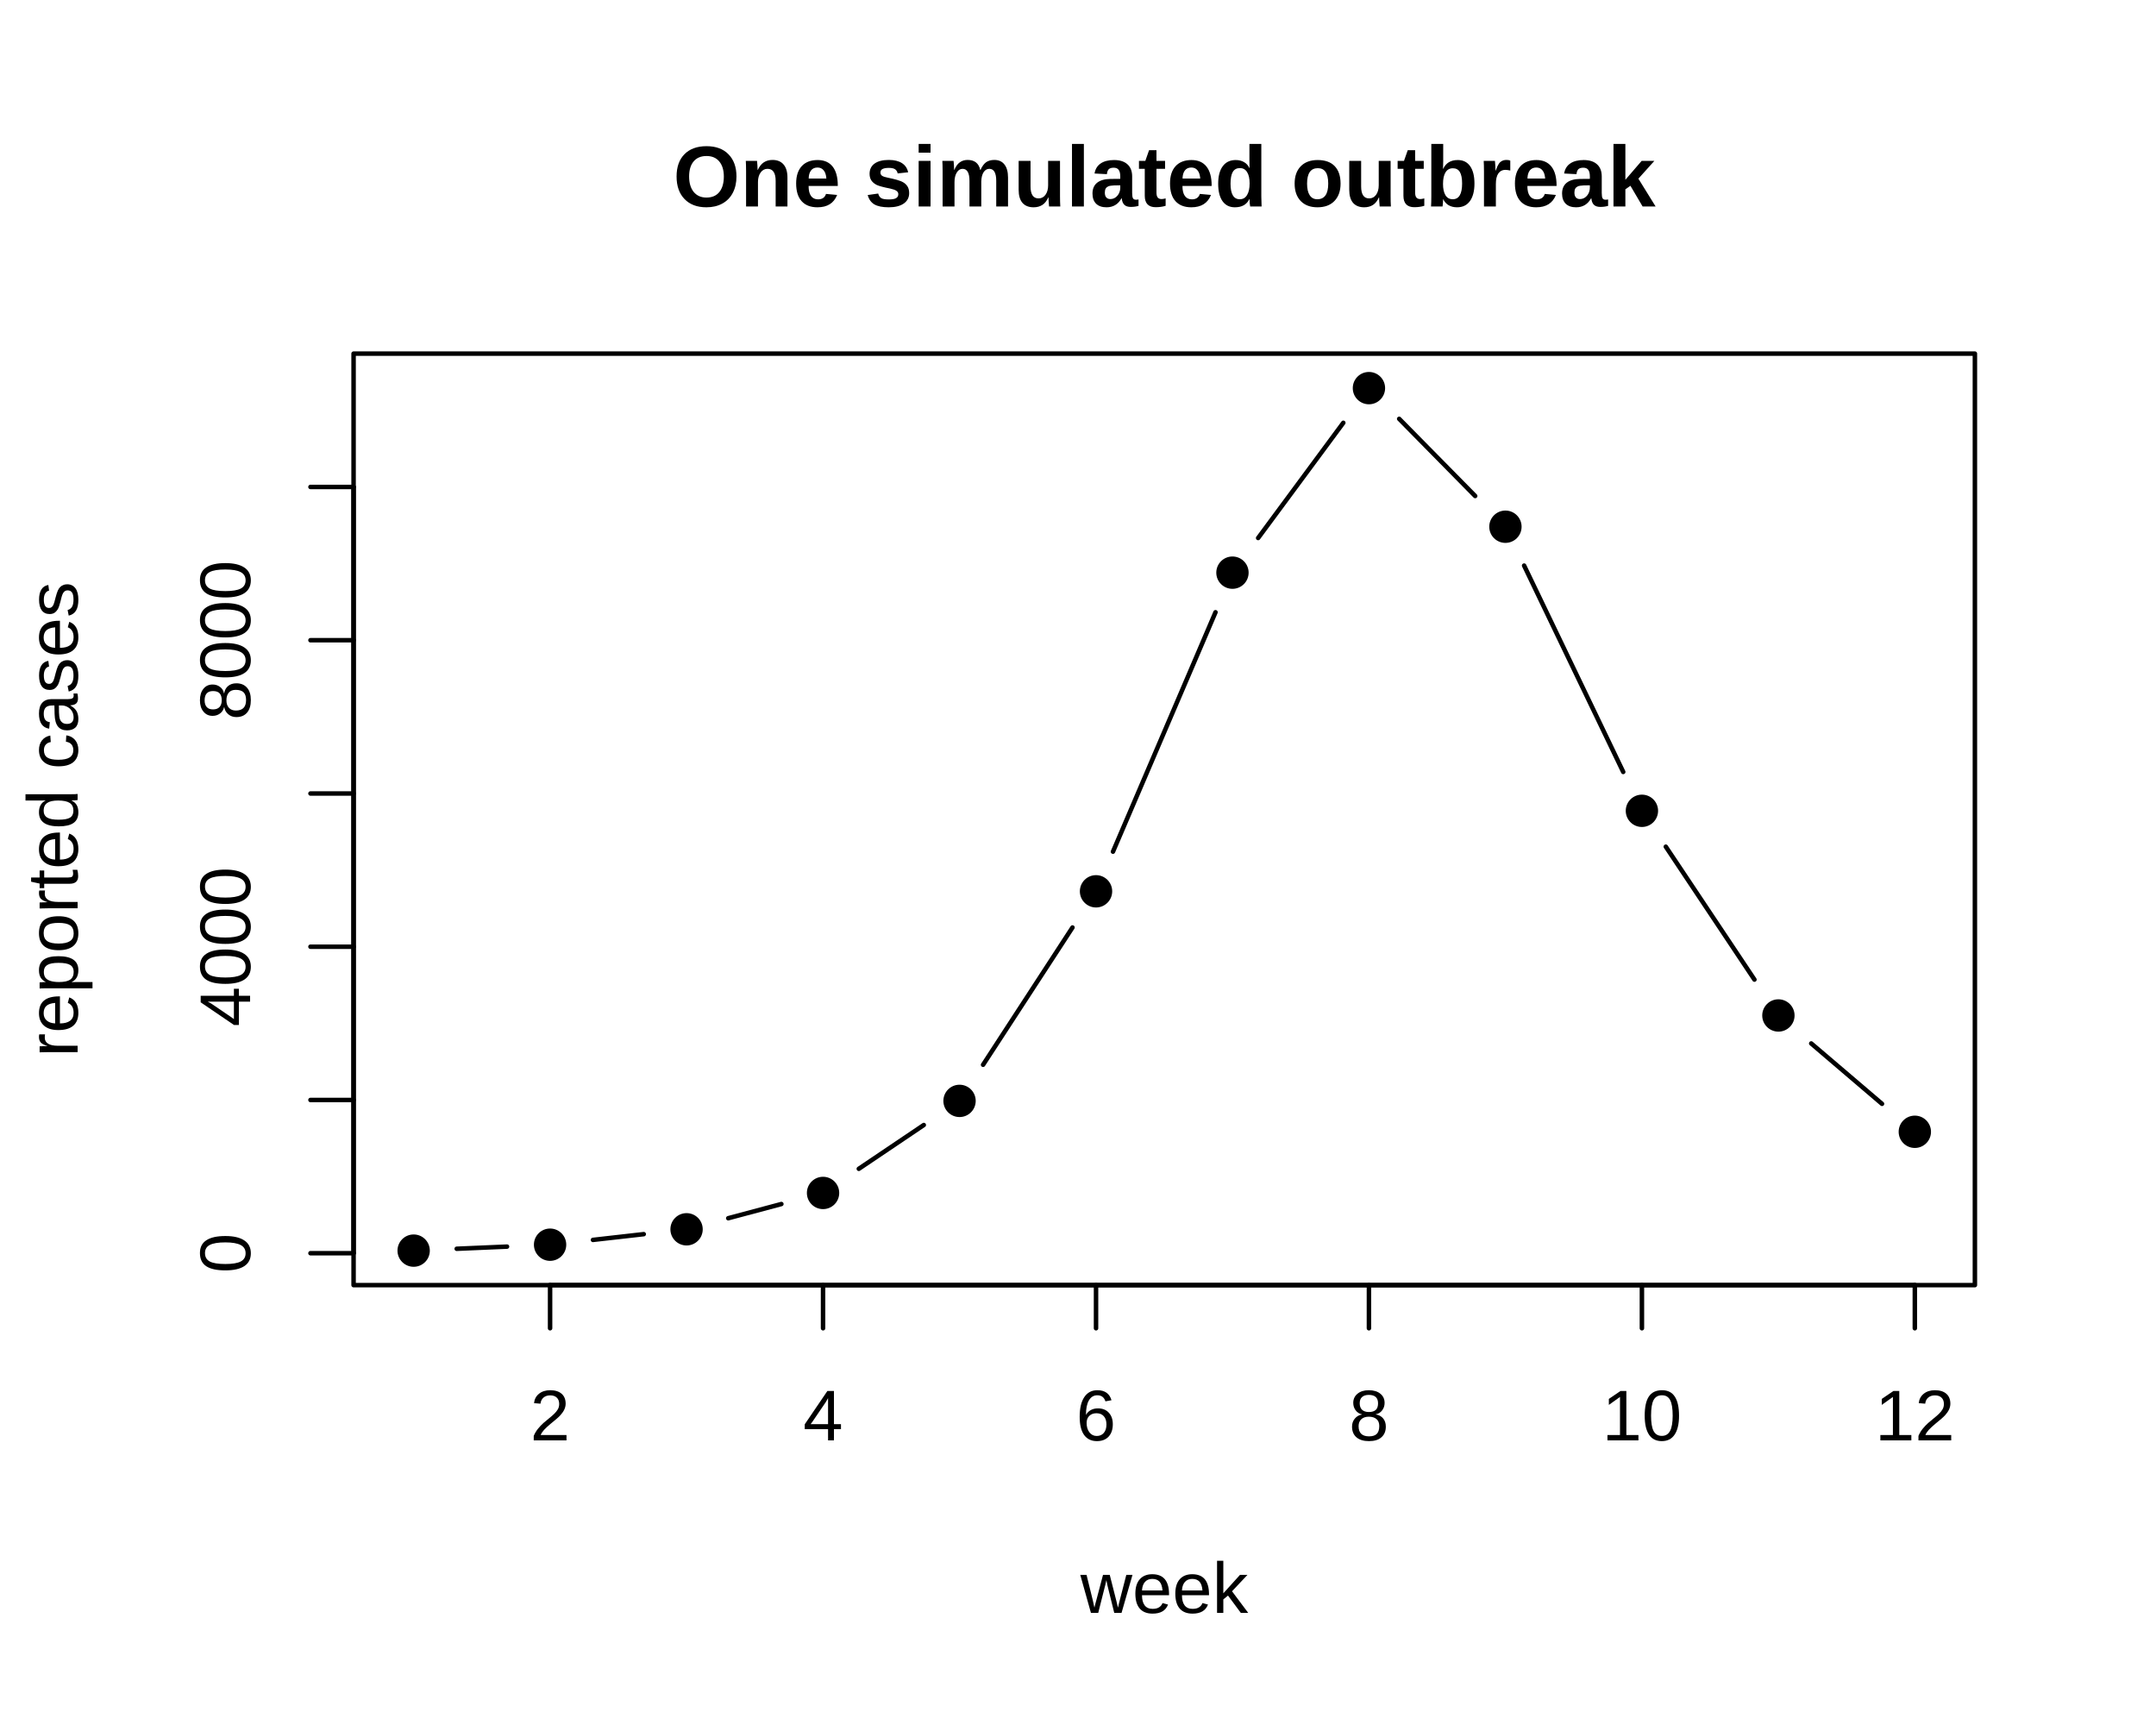
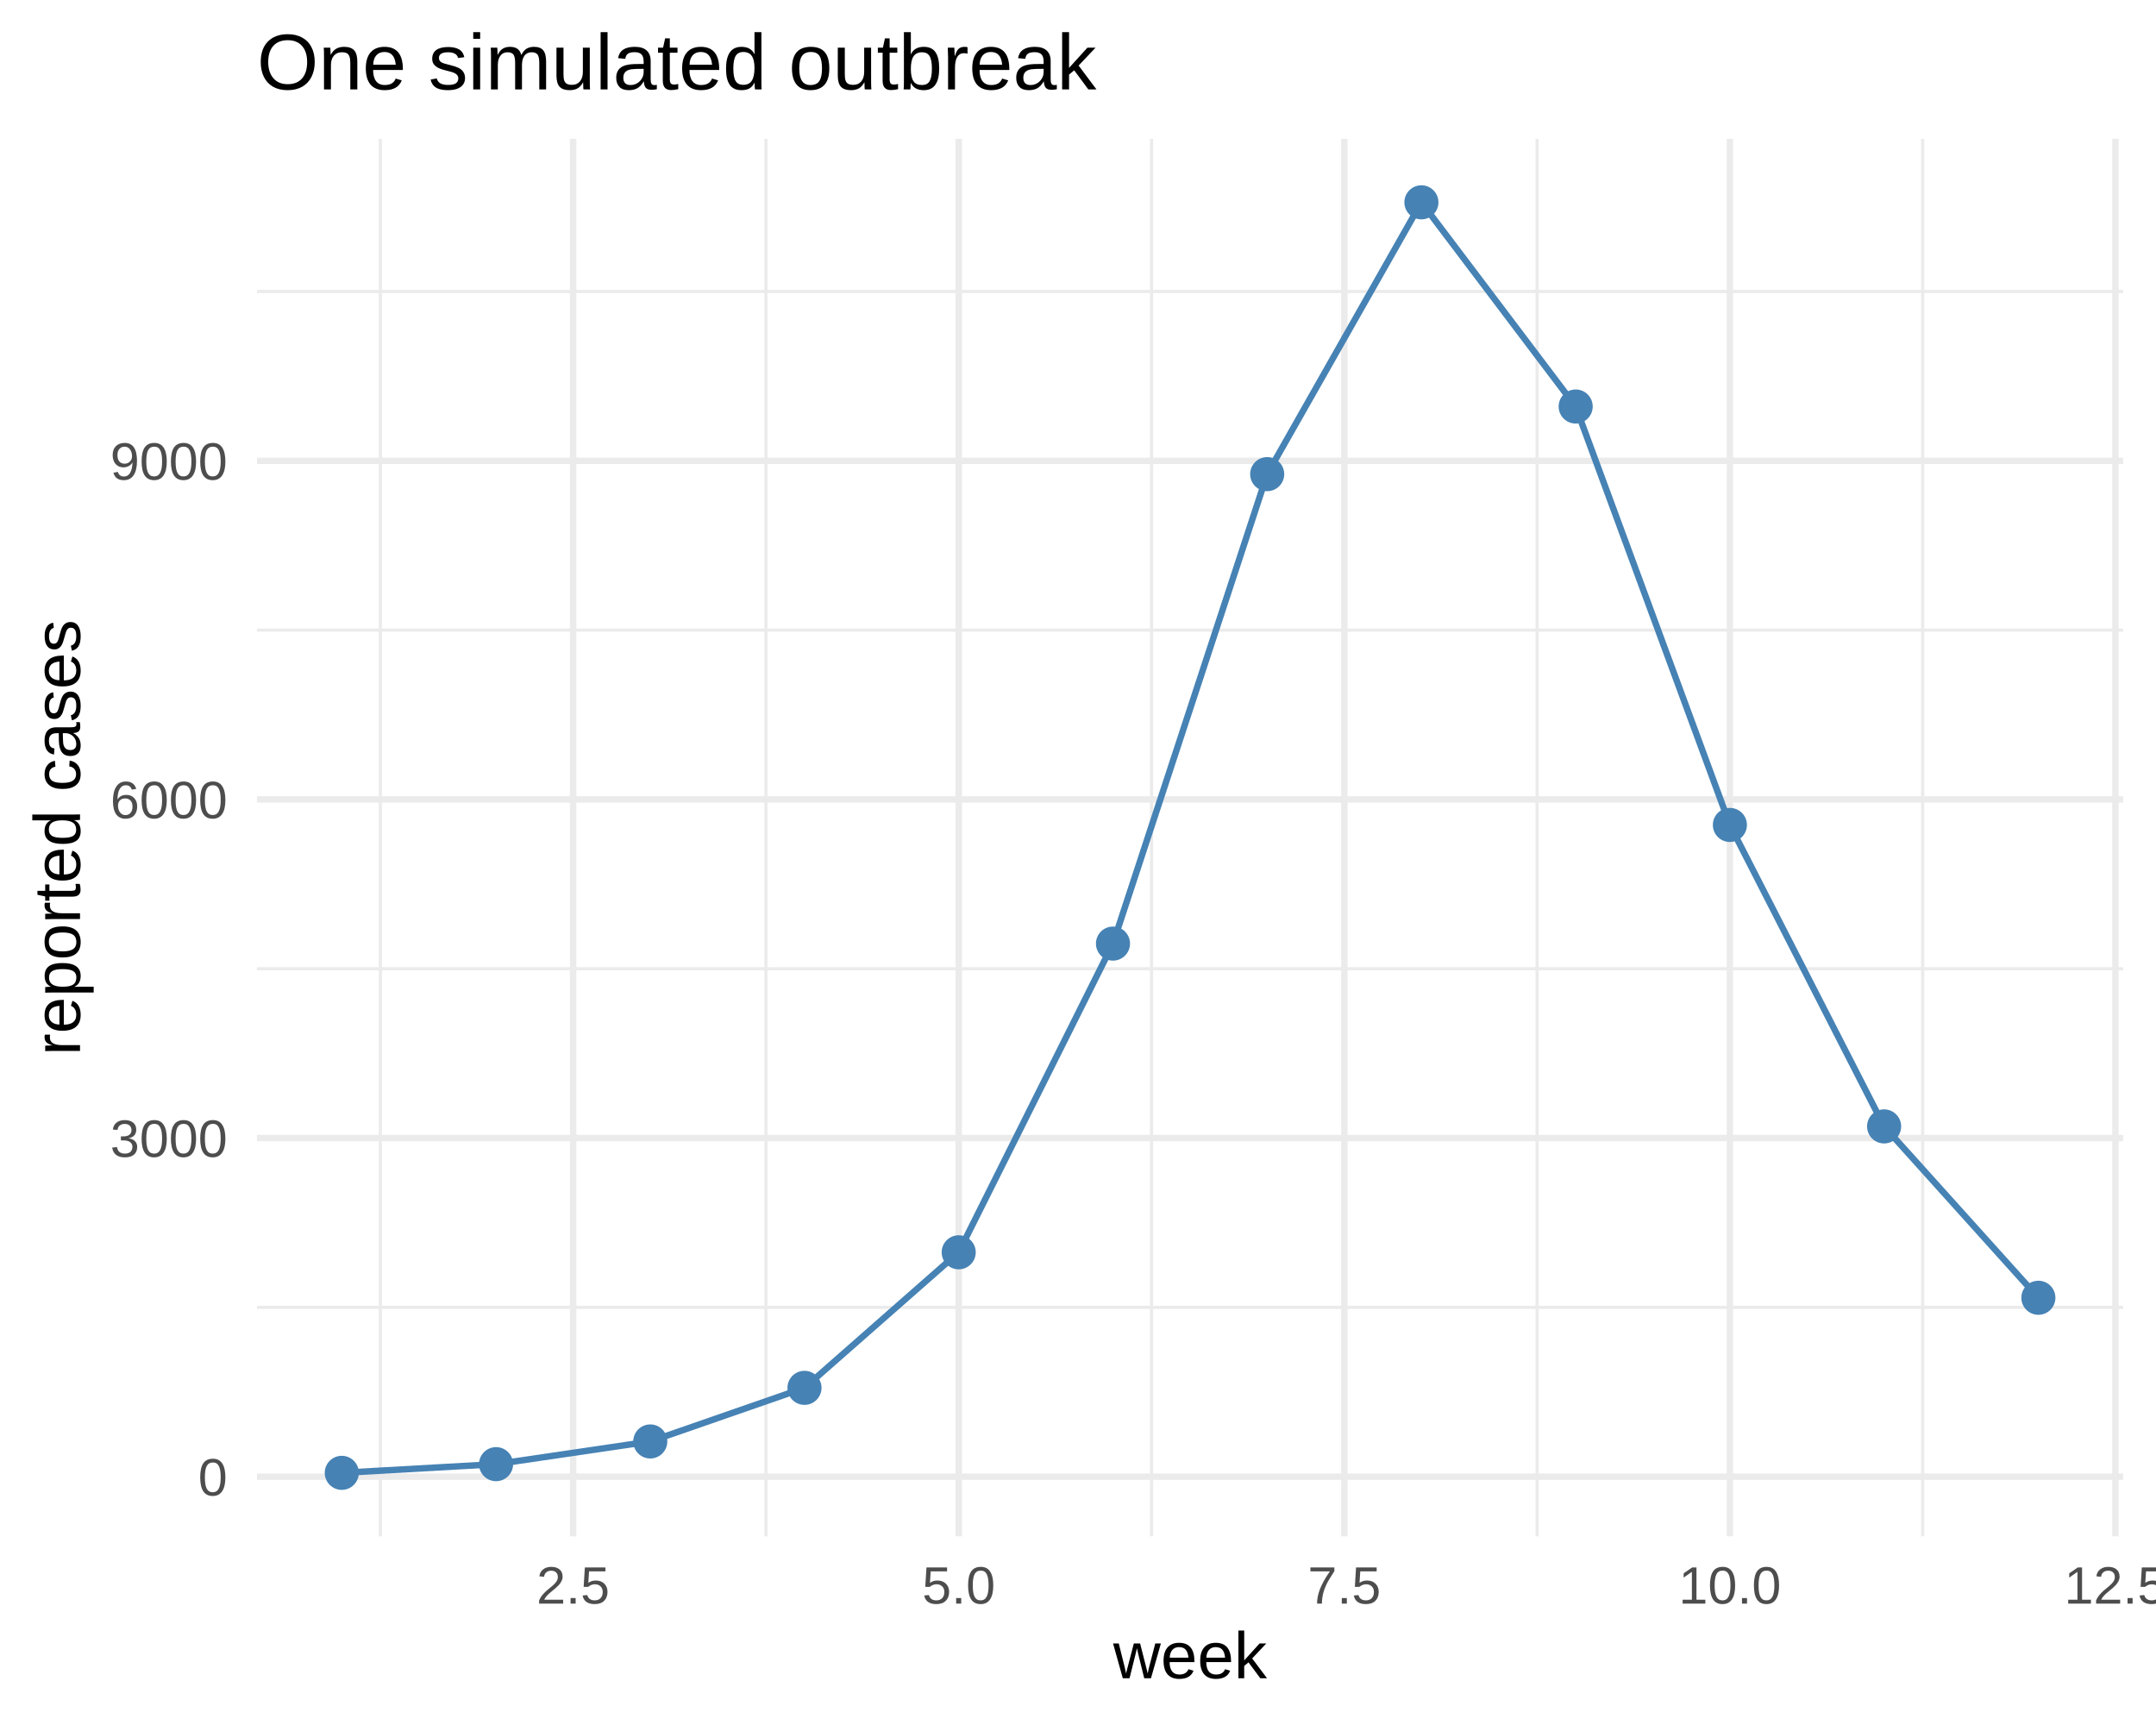
<svg xmlns="http://www.w3.org/2000/svg" width="360.00pt" height="288.00pt" viewBox="0 0 360.00 288.00">
  <g class="svglite">
    <defs>
      <style type="text/css">
    .svglite line, .svglite polyline, .svglite polygon, .svglite path, .svglite rect, .svglite circle {
      fill: none;
      stroke: #000000;
      stroke-linecap: round;
      stroke-linejoin: round;
      stroke-miterlimit: 10.00;
    }
    .svglite text {
      white-space: pre;
    }
    .svglite g.glyphgroup path {
      fill: inherit;
      stroke: none;
    }
  </style>
    </defs>
    <rect width="100%" height="100%" style="stroke: none; fill: #FFFFFF;" />
    <defs>
      <clipPath id="cpMC4wMHwzNjAuMDB8MC4wMHwyODguMDA=">
        <rect x="0.00" y="0.00" width="360.00" height="288.00" />
      </clipPath>
    </defs>
    <g clip-path="url(#cpMC4wMHwzNjAuMDB8MC4wMHwyODguMDA=)">
- </g>
+       <rect x="0.00" y="0.00" width="360.00" height="288.00" style="stroke-width: 1.07; stroke: none; fill: #FFFFFF;" />
+     </g>
    <defs>
-       <clipPath id="cpNTkuMDR8MzI5Ljc2fDU5LjA0fDIxNC41Ng==">
-         <rect x="59.04" y="59.04" width="270.72" height="155.52" />
+       <clipPath id="cpNDIuOTF8MzU0LjUyfDIzLjE4fDI1Ni41MA==">
+         <rect x="42.91" y="23.18" width="311.61" height="233.33" />
      </clipPath>
    </defs>
-     <g clip-path="url(#cpNTkuMDR8MzI5Ljc2fDU5LjA0fDIxNC41Ng==)">
-       <line x1="76.26" y1="208.49" x2="84.66" y2="208.13" style="stroke-width: 0.75;" />
-       <line x1="99.01" y1="207.01" x2="107.49" y2="206.05" style="stroke-width: 0.75;" />
-       <line x1="121.60" y1="203.39" x2="130.47" y2="201.02" style="stroke-width: 0.75;" />
-       <line x1="143.40" y1="195.14" x2="154.25" y2="187.83" style="stroke-width: 0.75;" />
-       <line x1="164.15" y1="177.77" x2="179.08" y2="154.85" style="stroke-width: 0.75;" />
-       <line x1="185.84" y1="142.19" x2="202.96" y2="102.22" style="stroke-width: 0.75;" />
-       <line x1="210.08" y1="89.82" x2="224.30" y2="70.59" style="stroke-width: 0.75;" />
-       <line x1="233.63" y1="69.93" x2="246.32" y2="82.81" style="stroke-width: 0.75;" />
-       <line x1="254.49" y1="94.43" x2="271.04" y2="128.88" style="stroke-width: 0.75;" />
-       <line x1="278.15" y1="141.36" x2="292.95" y2="163.55" style="stroke-width: 0.75;" />
-       <line x1="302.43" y1="174.21" x2="314.25" y2="184.29" style="stroke-width: 0.75;" />
-       <circle cx="69.07" cy="208.80" r="2.70" style="stroke-width: 0.75; stroke: none; fill: #000000;" />
-       <circle cx="91.85" cy="207.81" r="2.70" style="stroke-width: 0.75; stroke: none; fill: #000000;" />
-       <circle cx="114.64" cy="205.24" r="2.70" style="stroke-width: 0.75; stroke: none; fill: #000000;" />
-       <circle cx="137.43" cy="199.17" r="2.70" style="stroke-width: 0.75; stroke: none; fill: #000000;" />
-       <circle cx="160.22" cy="183.80" r="2.70" style="stroke-width: 0.75; stroke: none; fill: #000000;" />
-       <circle cx="183.01" cy="148.81" r="2.70" style="stroke-width: 0.75; stroke: none; fill: #000000;" />
-       <circle cx="205.79" cy="95.61" r="2.70" style="stroke-width: 0.75; stroke: none; fill: #000000;" />
-       <circle cx="228.58" cy="64.80" r="2.70" style="stroke-width: 0.75; stroke: none; fill: #000000;" />
-       <circle cx="251.37" cy="87.94" r="2.70" style="stroke-width: 0.75; stroke: none; fill: #000000;" />
-       <circle cx="274.16" cy="135.37" r="2.70" style="stroke-width: 0.75; stroke: none; fill: #000000;" />
-       <circle cx="296.95" cy="169.54" r="2.70" style="stroke-width: 0.75; stroke: none; fill: #000000;" />
-       <circle cx="319.73" cy="188.96" r="2.70" style="stroke-width: 0.75; stroke: none; fill: #000000;" />
+     <g clip-path="url(#cpNDIuOTF8MzU0LjUyfDIzLjE4fDI1Ni41MA==)">
+       <polyline points="42.91,218.27 354.52,218.27 " style="stroke-width: 0.53; stroke: #EBEBEB; stroke-linecap: butt;" />
+       <polyline points="42.91,161.74 354.52,161.74 " style="stroke-width: 0.53; stroke: #EBEBEB; stroke-linecap: butt;" />
+       <polyline points="42.91,105.20 354.52,105.20 " style="stroke-width: 0.53; stroke: #EBEBEB; stroke-linecap: butt;" />
+       <polyline points="42.91,48.67 354.52,48.67 " style="stroke-width: 0.53; stroke: #EBEBEB; stroke-linecap: butt;" />
+       <polyline points="63.51,256.50 63.51,23.18 " style="stroke-width: 0.53; stroke: #EBEBEB; stroke-linecap: butt;" />
+       <polyline points="127.89,256.50 127.89,23.18 " style="stroke-width: 0.53; stroke: #EBEBEB; stroke-linecap: butt;" />
+       <polyline points="192.28,256.50 192.28,23.18 " style="stroke-width: 0.53; stroke: #EBEBEB; stroke-linecap: butt;" />
+       <polyline points="256.66,256.50 256.66,23.18 " style="stroke-width: 0.53; stroke: #EBEBEB; stroke-linecap: butt;" />
+       <polyline points="321.04,256.50 321.04,23.18 " style="stroke-width: 0.53; stroke: #EBEBEB; stroke-linecap: butt;" />
+       <polyline points="42.91,246.54 354.52,246.54 " style="stroke-width: 1.07; stroke: #EBEBEB; stroke-linecap: butt;" />
+       <polyline points="42.91,190.00 354.52,190.00 " style="stroke-width: 1.07; stroke: #EBEBEB; stroke-linecap: butt;" />
+       <polyline points="42.91,133.47 354.52,133.47 " style="stroke-width: 1.07; stroke: #EBEBEB; stroke-linecap: butt;" />
+       <polyline points="42.91,76.94 354.52,76.94 " style="stroke-width: 1.07; stroke: #EBEBEB; stroke-linecap: butt;" />
+       <polyline points="95.70,256.50 95.70,23.18 " style="stroke-width: 1.07; stroke: #EBEBEB; stroke-linecap: butt;" />
+       <polyline points="160.08,256.50 160.08,23.18 " style="stroke-width: 1.07; stroke: #EBEBEB; stroke-linecap: butt;" />
+       <polyline points="224.47,256.50 224.47,23.18 " style="stroke-width: 1.07; stroke: #EBEBEB; stroke-linecap: butt;" />
+       <polyline points="288.85,256.50 288.85,23.18 " style="stroke-width: 1.07; stroke: #EBEBEB; stroke-linecap: butt;" />
+       <polyline points="353.23,256.50 353.23,23.18 " style="stroke-width: 1.07; stroke: #EBEBEB; stroke-linecap: butt;" />
+       <polyline points="57.07,245.90 82.83,244.45 108.58,240.66 134.33,231.71 160.08,209.08 185.84,157.54 211.59,79.16 237.34,33.78 263.10,67.87 288.85,137.73 314.60,188.06 340.36,216.67 " style="stroke-width: 1.07; stroke: #4682B4; stroke-linecap: butt;" />
+       <circle cx="57.07" cy="245.90" r="2.49" style="stroke-width: 0.71; stroke: #4682B4; fill: #4682B4;" />
+       <circle cx="82.83" cy="244.45" r="2.49" style="stroke-width: 0.71; stroke: #4682B4; fill: #4682B4;" />
+       <circle cx="108.58" cy="240.66" r="2.49" style="stroke-width: 0.71; stroke: #4682B4; fill: #4682B4;" />
+       <circle cx="134.33" cy="231.71" r="2.49" style="stroke-width: 0.71; stroke: #4682B4; fill: #4682B4;" />
+       <circle cx="160.08" cy="209.08" r="2.49" style="stroke-width: 0.71; stroke: #4682B4; fill: #4682B4;" />
+       <circle cx="185.84" cy="157.54" r="2.49" style="stroke-width: 0.71; stroke: #4682B4; fill: #4682B4;" />
+       <circle cx="211.59" cy="79.16" r="2.49" style="stroke-width: 0.71; stroke: #4682B4; fill: #4682B4;" />
+       <circle cx="237.34" cy="33.78" r="2.49" style="stroke-width: 0.71; stroke: #4682B4; fill: #4682B4;" />
+       <circle cx="263.10" cy="67.87" r="2.49" style="stroke-width: 0.71; stroke: #4682B4; fill: #4682B4;" />
+       <circle cx="288.85" cy="137.73" r="2.49" style="stroke-width: 0.71; stroke: #4682B4; fill: #4682B4;" />
+       <circle cx="314.60" cy="188.06" r="2.49" style="stroke-width: 0.71; stroke: #4682B4; fill: #4682B4;" />
+       <circle cx="340.36" cy="216.67" r="2.49" style="stroke-width: 0.71; stroke: #4682B4; fill: #4682B4;" />
    </g>
    <g clip-path="url(#cpMC4wMHwzNjAuMDB8MC4wMHwyODguMDA=)">
-       <line x1="91.85" y1="214.56" x2="319.73" y2="214.56" style="stroke-width: 0.75;" />
-       <line x1="91.85" y1="214.56" x2="91.85" y2="221.76" style="stroke-width: 0.75;" />
-       <line x1="137.43" y1="214.56" x2="137.43" y2="221.76" style="stroke-width: 0.75;" />
-       <line x1="183.01" y1="214.56" x2="183.01" y2="221.76" style="stroke-width: 0.75;" />
-       <line x1="228.58" y1="214.56" x2="228.58" y2="221.76" style="stroke-width: 0.75;" />
-       <line x1="274.16" y1="214.56" x2="274.16" y2="221.76" style="stroke-width: 0.75;" />
-       <line x1="319.73" y1="214.56" x2="319.73" y2="221.76" style="stroke-width: 0.75;" />
-       <text x="91.85" y="240.48" text-anchor="middle" style="font-size: 12.00px; font-family: &quot;Liberation Sans&quot;;" textLength="6.67px" lengthAdjust="spacingAndGlyphs">2</text>
-       <text x="137.43" y="240.48" text-anchor="middle" style="font-size: 12.00px; font-family: &quot;Liberation Sans&quot;;" textLength="6.67px" lengthAdjust="spacingAndGlyphs">4</text>
-       <text x="183.01" y="240.48" text-anchor="middle" style="font-size: 12.00px; font-family: &quot;Liberation Sans&quot;;" textLength="6.67px" lengthAdjust="spacingAndGlyphs">6</text>
-       <text x="228.58" y="240.48" text-anchor="middle" style="font-size: 12.00px; font-family: &quot;Liberation Sans&quot;;" textLength="6.67px" lengthAdjust="spacingAndGlyphs">8</text>
-       <text x="274.16" y="240.48" text-anchor="middle" style="font-size: 12.00px; font-family: &quot;Liberation Sans&quot;;" textLength="13.34px" lengthAdjust="spacingAndGlyphs">10</text>
-       <text x="319.73" y="240.48" text-anchor="middle" style="font-size: 12.00px; font-family: &quot;Liberation Sans&quot;;" textLength="13.34px" lengthAdjust="spacingAndGlyphs">12</text>
-       <line x1="59.04" y1="209.23" x2="59.04" y2="81.30" style="stroke-width: 0.75;" />
-       <line x1="59.04" y1="209.23" x2="51.84" y2="209.23" style="stroke-width: 0.75;" />
-       <line x1="59.04" y1="183.65" x2="51.84" y2="183.65" style="stroke-width: 0.75;" />
-       <line x1="59.04" y1="158.06" x2="51.84" y2="158.06" style="stroke-width: 0.75;" />
-       <line x1="59.04" y1="132.48" x2="51.84" y2="132.48" style="stroke-width: 0.75;" />
-       <line x1="59.04" y1="106.89" x2="51.84" y2="106.89" style="stroke-width: 0.75;" />
-       <line x1="59.04" y1="81.30" x2="51.84" y2="81.30" style="stroke-width: 0.75;" />
-       <text transform="translate(41.76,209.23) rotate(-90)" text-anchor="middle" style="font-size: 12.00px; font-family: &quot;Liberation Sans&quot;;" textLength="6.67px" lengthAdjust="spacingAndGlyphs">0</text>
-       <text transform="translate(41.76,158.06) rotate(-90)" text-anchor="middle" style="font-size: 12.00px; font-family: &quot;Liberation Sans&quot;;" textLength="26.69px" lengthAdjust="spacingAndGlyphs">4000</text>
-       <text transform="translate(41.76,106.89) rotate(-90)" text-anchor="middle" style="font-size: 12.00px; font-family: &quot;Liberation Sans&quot;;" textLength="26.69px" lengthAdjust="spacingAndGlyphs">8000</text>
-       <polygon points="59.04,214.56 329.76,214.56 329.76,59.04 59.04,59.04 " style="stroke-width: 0.75;" />
-       <text x="194.40" y="34.47" text-anchor="middle" style="font-size: 14.40px; font-weight: bold; font-family: &quot;Liberation Sans&quot;;" textLength="163.95px" lengthAdjust="spacingAndGlyphs">One simulated outbreak</text>
-       <text x="194.40" y="269.28" text-anchor="middle" style="font-size: 12.00px; font-family: &quot;Liberation Sans&quot;;" textLength="28.02px" lengthAdjust="spacingAndGlyphs">week</text>
-       <text transform="translate(12.96,136.80) rotate(-90)" text-anchor="middle" style="font-size: 12.00px; font-family: &quot;Liberation Sans&quot;;" textLength="79.36px" lengthAdjust="spacingAndGlyphs">reported cases</text>
+       <text x="37.98" y="249.69" text-anchor="end" style="font-size: 8.80px;fill: #4D4D4D; font-family: &quot;Arial&quot;;" textLength="4.89px" lengthAdjust="spacingAndGlyphs">0</text>
+       <text x="37.98" y="193.15" text-anchor="end" style="font-size: 8.80px;fill: #4D4D4D; font-family: &quot;Arial&quot;;" textLength="19.56px" lengthAdjust="spacingAndGlyphs">3000</text>
+       <text x="37.98" y="136.62" text-anchor="end" style="font-size: 8.80px;fill: #4D4D4D; font-family: &quot;Arial&quot;;" textLength="19.56px" lengthAdjust="spacingAndGlyphs">6000</text>
+       <text x="37.98" y="80.09" text-anchor="end" style="font-size: 8.80px;fill: #4D4D4D; font-family: &quot;Arial&quot;;" textLength="19.56px" lengthAdjust="spacingAndGlyphs">9000</text>
+       <text x="95.70" y="267.74" text-anchor="middle" style="font-size: 8.80px;fill: #4D4D4D; font-family: &quot;Arial&quot;;" textLength="12.22px" lengthAdjust="spacingAndGlyphs">2.5</text>
+       <text x="160.08" y="267.74" text-anchor="middle" style="font-size: 8.80px;fill: #4D4D4D; font-family: &quot;Arial&quot;;" textLength="12.22px" lengthAdjust="spacingAndGlyphs">5.0</text>
+       <text x="224.47" y="267.74" text-anchor="middle" style="font-size: 8.80px;fill: #4D4D4D; font-family: &quot;Arial&quot;;" textLength="12.22px" lengthAdjust="spacingAndGlyphs">7.5</text>
+       <text x="288.85" y="267.74" text-anchor="middle" style="font-size: 8.80px;fill: #4D4D4D; font-family: &quot;Arial&quot;;" textLength="17.11px" lengthAdjust="spacingAndGlyphs">10.0</text>
+       <text x="353.23" y="267.74" text-anchor="middle" style="font-size: 8.80px;fill: #4D4D4D; font-family: &quot;Arial&quot;;" textLength="17.11px" lengthAdjust="spacingAndGlyphs">12.5</text>
+       <text x="198.71" y="280.20" text-anchor="middle" style="font-size: 11.00px; font-family: &quot;Arial&quot;;" textLength="25.69px" lengthAdjust="spacingAndGlyphs">week</text>
+       <text transform="translate(13.36,139.84) rotate(-90)" text-anchor="middle" style="font-size: 11.00px; font-family: &quot;Arial&quot;;" textLength="72.81px" lengthAdjust="spacingAndGlyphs">reported cases</text>
+       <text x="42.91" y="14.93" style="font-size: 13.20px; font-family: &quot;Arial&quot;;" textLength="139.92px" lengthAdjust="spacingAndGlyphs">One simulated outbreak</text>
    </g>
  </g>
</svg>
